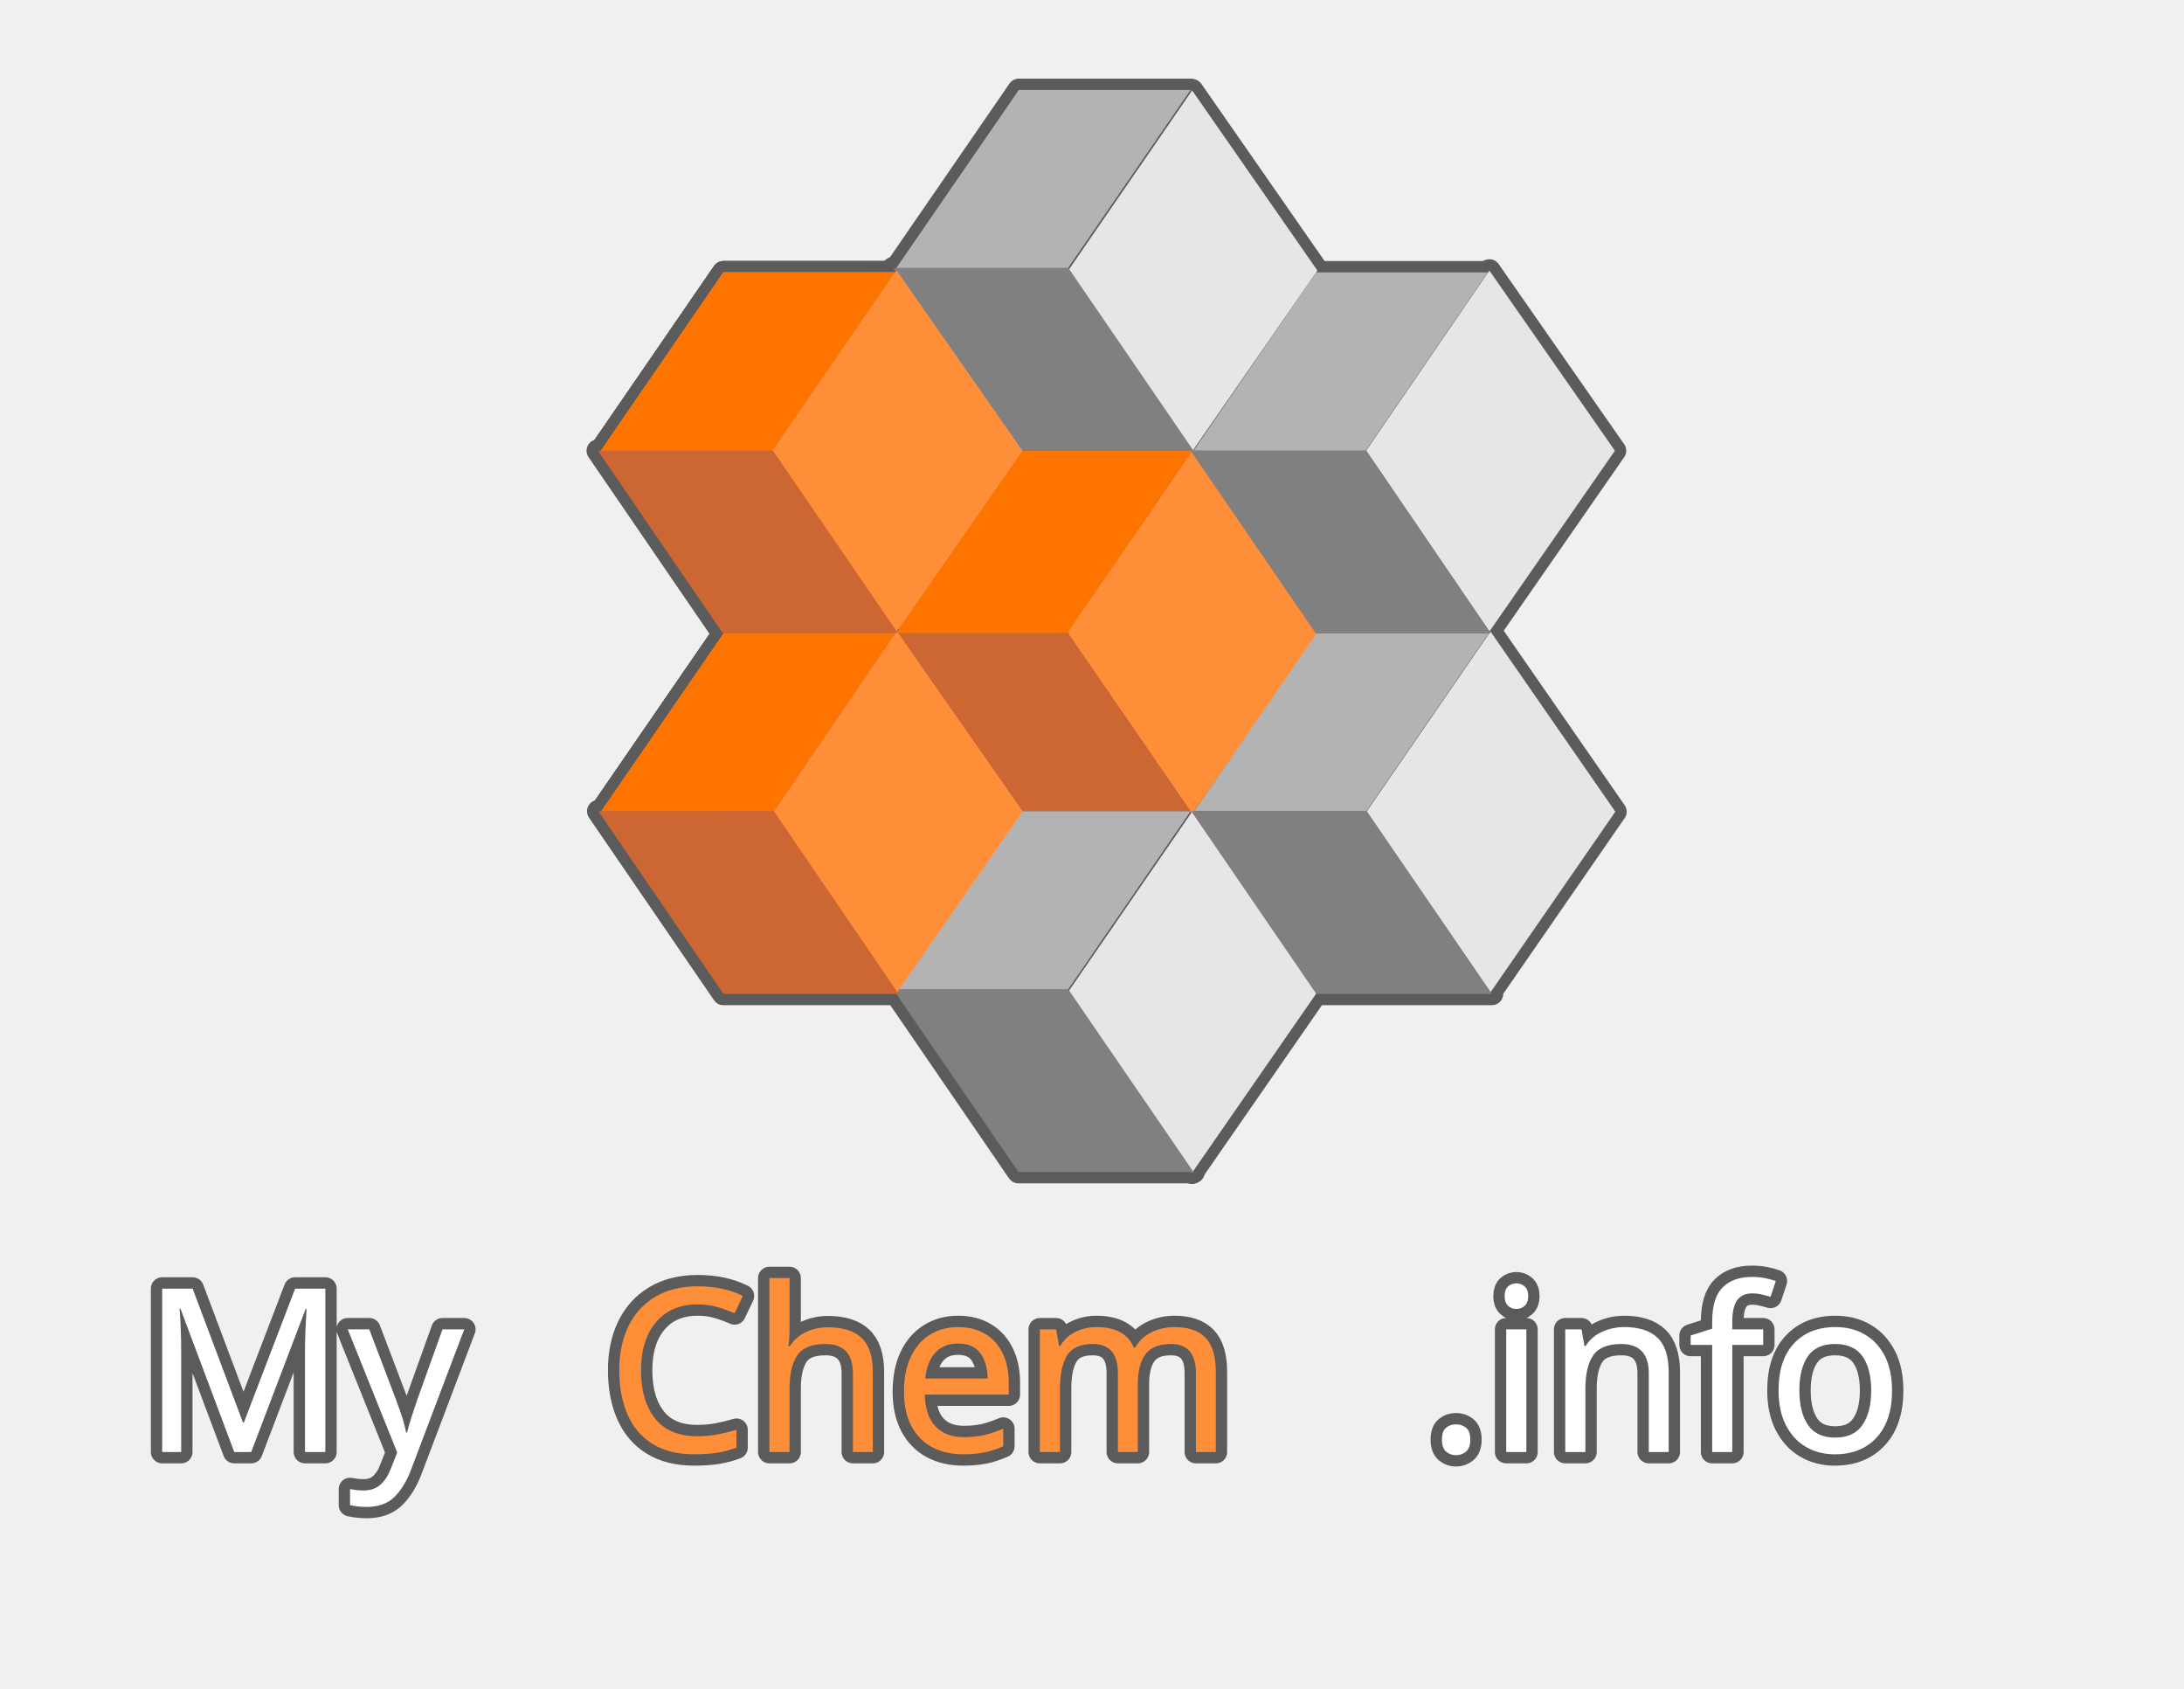
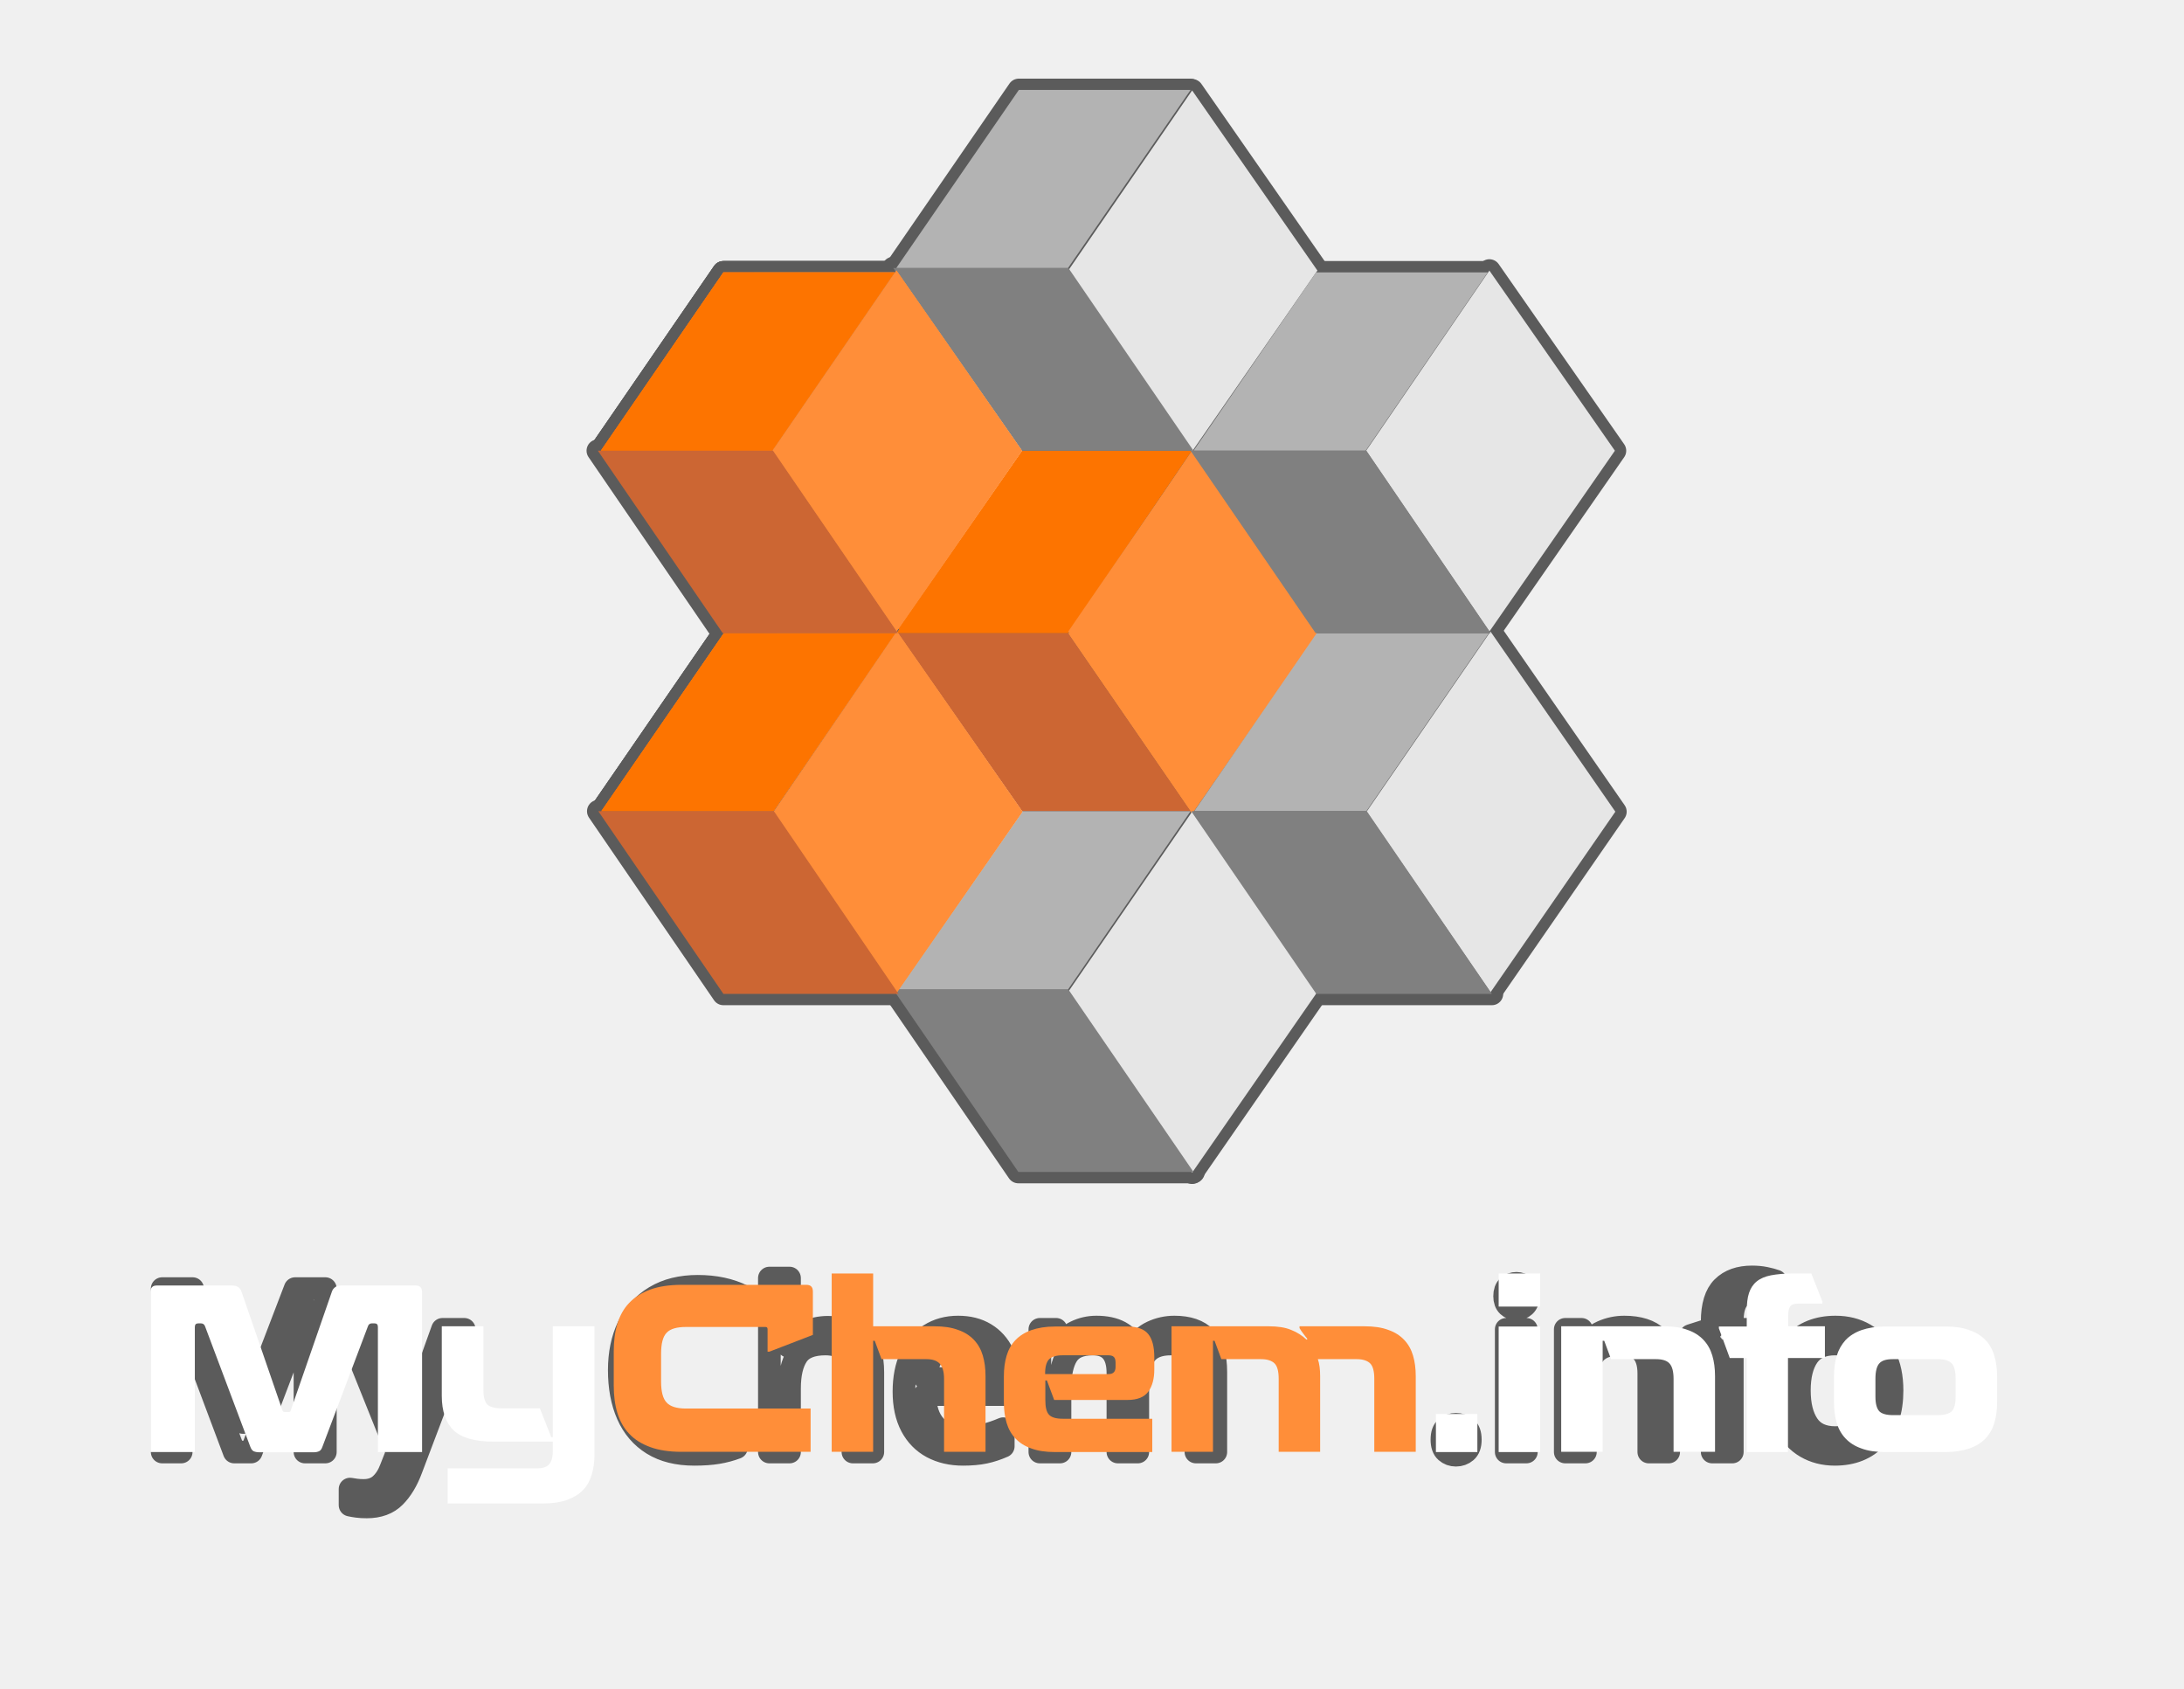
<svg xmlns="http://www.w3.org/2000/svg" version="1.1" id="Layer_1" x="0px" y="0px" viewBox="0 0 964 745" style="enable-background:new 0 0 964 745;" xml:space="preserve">
  <style type="text/css">
	.st0{fill:none;}
	.st1{fill:none;stroke:#5B5B5B;stroke-width:10;stroke-linejoin:round;}
	.st2{font-family:'RechargeRg-Bold';}
	.st3{font-size:101px;}
- 	.st4{fill:#FFFFFF;}
- 	.st5{fill:#FF8E39;}
- 	.st6{fill:url(#SVGID_1_);}
- 	.st7{fill:url(#SVGID_2_);}
- 	.st8{fill:#FD7400;}
- 	.st9{fill:url(#SVGID_3_);}
- 	.st10{fill:#CC6633;}
- 	.st11{fill:#B3B3B3;}
- 	.st12{fill:#E6E6E6;}
- 	.st13{fill:#808080;}
- 	.st14{fill:url(#SVGID_4_);}
- 	.st15{fill:url(#SVGID_5_);}
- 	.st16{fill:url(#SVGID_6_);}
- 	.st17{fill:url(#SVGID_7_);}
- 	.st18{fill:url(#SVGID_8_);}
- 	.st19{fill:url(#SVGID_9_);}
+ 	.st4{enable-background:new    ;}
+ 	.st5{fill:#FFFFFF;}
+ 	.st6{fill:#FF8E39;}
+ 	.st7{fill:url(#SVGID_1_);}
+ 	.st8{fill:url(#SVGID_2_);}
+ 	.st9{fill:#FD7400;}
+ 	.st10{fill:url(#SVGID_3_);}
+ 	.st11{fill:#CC6633;}
+ 	.st12{fill:#B3B3B3;}
+ 	.st13{fill:#E6E6E6;}
+ 	.st14{fill:#808080;}
+ 	.st15{fill:url(#SVGID_4_);}
+ 	.st16{fill:url(#SVGID_5_);}
+ 	.st17{fill:url(#SVGID_6_);}
+ 	.st18{fill:url(#SVGID_7_);}
+ 	.st19{fill:url(#SVGID_8_);}
+ 	.st20{fill:url(#SVGID_9_);}
</style>
  <rect x="61.8" y="562" class="st0" width="841.2" height="119" />
  <g>
    <text transform="matrix(1 0 0 1 61.7878 640.7798)" class="st1 st2 st3">My</text>
    <text transform="matrix(1 0 0 1 267.1878 640.7798)" class="st1 st2 st3">Chem</text>
    <text transform="matrix(1 0 0 1 629.1878 640.7798)" class="st1 st2 st3">.info</text>
  </g>
  <g>
-     <text transform="matrix(1 0 0 1 61.7878 640.7798)" class="st4 st2 st3">My</text>
-     <text transform="matrix(1 0 0 1 267.1878 640.7798)" class="st5 st2 st3">Chem</text>
-     <text transform="matrix(1 0 0 1 629.1878 640.7798)" class="st4 st2 st3">.info</text>
+     <g class="st4">
+       <path class="st5" d="M166.8,640.8v-55.2c0-1.1-0.5-1.6-1.5-1.6h-1.1c-0.9,0-1.5,0.4-1.8,1.3l-20.1,53.2c-0.3,0.9-0.8,1.6-1.4,1.9    c-0.6,0.3-1.4,0.5-2.5,0.5h-23.9c-1.1,0-2-0.2-2.6-0.5c-0.6-0.3-1-0.9-1.4-1.9l-20-53.2c-0.3-0.9-1-1.3-1.9-1.3h-1    c-1.1,0-1.6,0.5-1.6,1.6v55.2H66.4v-70.5c0-2,0.9-3,2.8-3h33.2c2.2,0,3.6,0.9,4.2,2.7l18.1,52.5c0.1,0.4,0.4,0.6,1,0.6h1.8    c0.4,0,0.7-0.2,0.8-0.6l18.2-52.5c0.3-0.9,0.8-1.5,1.5-2c0.6-0.5,1.5-0.7,2.7-0.7h32.8c1.9,0,2.8,1,2.8,3v70.5H166.8z" />
+       <path class="st5" d="M243.3,634.2h0.7v-48.9h18.4v56.6c0,3.2-0.4,6.2-1.2,8.8c-0.8,2.7-2,4.9-3.8,6.8c-1.8,1.9-4.1,3.3-7,4.4    c-2.9,1-6.5,1.6-10.7,1.6h-42.1v-15.5h39.3c2.6,0,4.5-0.6,5.5-1.8c1-1.2,1.6-3,1.6-5.6v-4.4h-26.2c-8.3,0-14.1-1.7-17.6-5    c-3.4-3.3-5.2-8.4-5.2-15.2v-30.7h18.4v28.3c0,3,0.6,5.1,1.7,6.2c1.1,1.1,3.2,1.7,6.1,1.7h17.1L243.3,634.2z" />
+     </g>
+     <g class="st4">
+       <path class="st6" d="M339.6,596.5h-0.8v-9.9c0-0.7-0.3-1-0.9-1h-35.1c-4,0-6.9,0.8-8.5,2.5c-1.7,1.7-2.5,4.8-2.5,9.3v12.3    c0,4.4,0.8,7.5,2.4,9.2c1.6,1.8,4.5,2.7,8.6,2.7h55v19.1h-56.9c-5.5,0-10.1-0.7-13.9-2.1c-3.8-1.4-6.9-3.3-9.3-5.9    c-2.4-2.5-4.1-5.6-5.2-9.2c-1.1-3.6-1.6-7.6-1.6-12.1v-15.1c0-4.4,0.5-8.5,1.6-12.1c1.1-3.6,2.8-6.7,5.2-9.2    c2.4-2.5,5.5-4.5,9.3-5.9c3.8-1.4,8.5-2.1,13.9-2.1h55c2,0,2.9,1,2.9,3v19.1L339.6,596.5z" />
+       <path class="st6" d="M367.1,562h18.3v23.3h27c4.1,0,7.6,0.5,10.5,1.6c2.9,1,5.2,2.5,7,4.4c1.8,1.9,3.1,4.2,3.9,6.9    c0.8,2.7,1.2,5.7,1.2,9.1v33.4h-18.3v-32.2c0-3.2-0.7-5.5-2-6.8c-1.3-1.3-3.2-1.9-5.8-1.9h-19.8l-3-8.1h-0.7v49h-18.3V562z" />
+       <path class="st6" d="M462.1,609.2h-0.7v8.6c0,3.2,0.5,5.3,1.6,6.5c1.1,1.2,3.1,1.8,6.1,1.8h39.5v14.7h-42.9    c-4.1,0-7.6-0.5-10.5-1.6c-2.9-1-5.2-2.5-7-4.4c-1.8-1.9-3.1-4.2-3.9-6.9c-0.8-2.7-1.2-5.7-1.2-9.1v-11.4c0-3.4,0.4-6.4,1.2-9.1    c0.8-2.7,2.1-5,3.9-6.9c1.8-1.9,4.2-3.4,7-4.4c2.9-1,6.3-1.6,10.5-1.6h32c4.2,0,7.3,1.1,9.1,3.3c1.8,2.2,2.7,5.6,2.7,10.3v5.4    c0,4.1-0.9,7.4-2.7,9.8c-1.8,2.4-4.8,3.6-9.1,3.6h-32.4L462.1,609.2z M461.4,606.4h27.9c2.1,0,3.1-1.1,3.1-3.2v-2    c0-1.1-0.3-2-0.8-2.4c-0.5-0.5-1.3-0.7-2.4-0.7h-20.2c-2.8,0-4.8,0.6-6,1.8c-1.1,1.2-1.7,3.3-1.7,6.3V606.4z" />
+       <path class="st6" d="M573.7,585.3h28.6c4.1,0,7.6,0.5,10.5,1.6c2.9,1,5.2,2.5,7,4.4c1.8,1.9,3.1,4.2,3.9,6.9    c0.8,2.7,1.2,5.7,1.2,9.1v33.4h-18.3v-32.3c0-3.2-0.6-5.5-1.8-6.7s-3.2-1.9-5.9-1.9h-17.2c0.7,2.1,1,4.6,1,7.5v33.4h-18.3v-32.3    c0-3.2-0.6-5.5-1.8-6.7c-1.2-1.2-3.2-1.9-5.9-1.9h-17.6l-3-8.1h-0.7v49h-18.3v-55.4h42.9c4,0,7.3,0.5,9.9,1.6    c2.6,1,4.9,2.5,6.8,4.3l0.4-0.3c-0.6-0.7-1.2-1.5-1.8-2.3c-0.6-0.8-1.2-1.6-1.7-2.5V585.3z" />
+     </g>
+     <g class="st4">
+       <path class="st5" d="M633.8,640.8V624h18.3v16.8H633.8z" />
+       <path class="st5" d="M661.5,576.6V562h18.3v14.6H661.5z M661.5,640.8v-55.4h18.3v55.4H661.5z" />
+       <path class="st5" d="M689.2,585.3h45.2c4.1,0,7.6,0.5,10.5,1.6c2.9,1,5.2,2.5,7,4.4c1.8,1.9,3.1,4.2,3.9,6.9    c0.8,2.7,1.2,5.7,1.2,9.1v33.4h-18.3v-32.2c0-3.2-0.6-5.5-1.8-6.8c-1.2-1.3-3.2-1.9-6-1.9h-19.8l-3-8.1h-0.7v49h-18.3V585.3z" />
+       <path class="st5" d="M805.4,599.3h-16.2v41.5H771v-41.5h-7.5l-4.8-13.1v-0.8H771v-6.7c0-3.3,0.3-6,1-8.1c0.7-2.1,1.8-3.8,3.4-5.1    c1.6-1.3,3.7-2.2,6.3-2.7c2.6-0.5,5.8-0.8,9.6-0.8h8.2l4.9,12.4v0.9h-10.7c-1.8,0-2.9,0.4-3.5,1.2c-0.6,0.8-0.9,2.1-0.9,3.9v4.9    h16.2V599.3z" />
+       <path class="st5" d="M881.5,618.8c0,3.4-0.4,6.4-1.2,9.1c-0.8,2.7-2.1,5-3.9,6.9c-1.8,1.9-4.2,3.4-7.1,4.4    c-2.9,1-6.4,1.6-10.5,1.6h-26.7c-4.1,0-7.6-0.5-10.5-1.6c-2.9-1-5.2-2.5-7-4.4c-1.8-1.9-3.1-4.2-3.9-6.9c-0.8-2.7-1.2-5.7-1.2-9.1    v-11.4c0-3.3,0.4-6.3,1.2-9c0.8-2.7,2.1-5,3.9-7c1.8-1.9,4.2-3.4,7-4.4c2.9-1,6.3-1.6,10.5-1.6h26.7c4.1,0,7.6,0.5,10.5,1.6    c2.9,1,5.3,2.5,7.1,4.4c1.8,1.9,3.1,4.2,3.9,7c0.8,2.7,1.2,5.7,1.2,9V618.8z M855.4,624.5c2.9,0,4.9-0.6,6.1-1.7    c1.1-1.1,1.7-3.3,1.7-6.5v-7.8c0-3.4-0.6-5.7-1.8-6.9c-1.2-1.2-3.2-1.8-6-1.8h-19.9c-2.9,0-4.9,0.6-6,1.9    c-1.1,1.2-1.7,3.5-1.7,6.8v7.8c0,3.2,0.6,5.3,1.7,6.5c1.1,1.1,3.1,1.7,6,1.7H855.4z" />
+     </g>
  </g>
  <g>
    <g>
      <g>
        <g>
          <g>
            <polygon class="st1" points="525.5,198.9 471.4,277.5 395.6,277.5 449.7,198.9      " />
          </g>
          <g>
            <polygon class="st1" points="525.5,198.9 471.4,277.5 395.6,277.5 449.7,198.9      " />
          </g>
          <g>
            <polygon class="st1" points="526,199 471.4,279.5 395.6,279.5 451,199      " />
          </g>
        </g>
        <g>
          <g>
            <polygon class="st1" points="526.2,199.2 581.5,278.7 526.2,358.2 471.5,278.7      " />
          </g>
          <g>
            <polygon class="st1" points="526.2,199.2 581.5,278.7 526.2,358.2 471.5,278.7      " />
          </g>
          <g>
            <polygon class="st1" points="526,199 581.5,279.7 526.2,359.2 471.5,279.7      " />
          </g>
        </g>
        <g>
          <polygon class="st1" points="471.4,279.4 525.5,358 449.7,358 395.6,279.4     " />
        </g>
      </g>
      <g>
        <g>
          <polygon class="st1" points="525.5,39.7 471.4,118.3 395.6,118.3 449.7,39.7     " />
        </g>
        <g>
          <polygon class="st1" points="526.2,39.9 581.5,119.4 526.2,199.2 471.5,119.4     " />
        </g>
        <g>
          <polygon class="st1" points="471.6,118.3 526.8,198.9 449.5,198.9 394.3,118.3     " />
        </g>
      </g>
      <g>
        <g>
          <polygon class="st1" points="525.5,358 471.4,436.7 395.6,436.7 449.7,358     " />
        </g>
        <g>
          <polygon class="st1" points="526.2,358.2 581.5,437.7 526.2,517.5 471.5,437.7     " />
        </g>
        <g>
          <polygon class="st1" points="471.6,436.7 526.8,517.2 449.5,517.2 394.3,436.7     " />
        </g>
      </g>
      <g>
        <g>
          <polygon class="st1" points="657.2,279.4 603.1,358 527.1,358 581.2,279.4     " />
        </g>
        <g>
          <polygon class="st1" points="657.9,278.7 713,358.2 657.9,437.9 603.2,358.2     " />
        </g>
        <g>
          <polygon class="st1" points="603.3,358 658.5,438.6 581,438.6 525.8,358     " />
        </g>
      </g>
      <g>
        <g>
          <polygon class="st1" points="656.7,120.2 602.8,198.9 526.8,198.9 580.9,120.2     " />
        </g>
        <g>
          <polygon class="st1" points="657.4,119.4 712.8,198.9 657.4,278.7 603,198.9     " />
        </g>
        <g>
          <polygon class="st1" points="603.1,198.9 658,279.4 580.7,279.4 525.5,198.9     " />
        </g>
      </g>
      <g>
        <g>
          <g>
            <polygon class="st1" points="395.3,279.4 341.4,358 265.4,358 319.5,279.4      " />
          </g>
          <g>
            <polygon class="st1" points="395.3,279.4 341.4,358 265.4,358 319.5,279.4      " />
          </g>
          <g>
            <polygon class="st1" points="395.3,279.4 341.4,358 265.4,358 319.5,279.4      " />
          </g>
        </g>
        <g>
          <g>
            <polygon class="st1" points="395.9,278.7 451.3,358.2 395.9,437.9 341.5,358.2      " />
          </g>
          <g>
            <polygon class="st1" points="395.9,278.7 451.3,358.2 395.9,437.9 341.5,358.2      " />
          </g>
          <g>
            <polygon class="st1" points="395.9,278.7 451.3,358.2 395.9,437.9 341.5,358.2      " />
          </g>
        </g>
        <g>
          <polygon class="st1" points="341.6,358 396.6,438.6 319.3,438.6 264.1,358     " />
        </g>
      </g>
      <g>
        <g>
          <g>
            <polygon class="st1" points="395,120.2 340.9,198.9 265.2,198.9 319.3,120.2      " />
          </g>
          <g>
            <polygon class="st1" points="395,120.2 340.9,198.9 265.2,198.9 319.3,120.2      " />
          </g>
          <g>
            <polygon class="st1" points="395,120.2 340.9,198.9 265.2,198.9 319.3,120.2      " />
          </g>
        </g>
        <g>
          <g>
            <polygon class="st1" points="395.7,119.4 451.1,198.9 395.7,278.7 341,198.9      " />
          </g>
          <g>
            <polygon class="st1" points="395.7,119.4 451.1,198.9 395.7,278.7 341,198.9      " />
          </g>
          <g>
            <polygon class="st1" points="395.7,119.4 451.1,198.9 395.7,278.7 341,198.9      " />
          </g>
        </g>
        <g>
          <polygon class="st1" points="341.2,198.9 396.3,279.4 319,279.4 263.9,198.9     " />
        </g>
      </g>
    </g>
    <g>
      <g>
        <g>
          <g>
-             <linearGradient id="SVGID_1_" gradientUnits="userSpaceOnUse" x1="-24.4" y1="-42.3" x2="105.5" y2="-42.3" gradientTransform="matrix(1 0 0 1 420 280.5)">
-               <stop offset="0" style="stop-color:#FD7400" />
-               <stop offset="1" style="stop-color:#FF8E39" />
-             </linearGradient>
-             <polygon class="st6" points="525.5,198.9 471.4,277.5 395.6,277.5 449.7,198.9      " />
-           </g>
-           <g>
-             <linearGradient id="SVGID_2_" gradientUnits="userSpaceOnUse" x1="173.6" y1="-46.679" x2="303.5" y2="-46.679" gradientTransform="matrix(1 0 0 1 222 284.8787)">
+             <linearGradient id="SVGID_1_" gradientUnits="userSpaceOnUse" x1="-24.4" y1="788.3" x2="105.5" y2="788.3" gradientTransform="matrix(1 0 0 -1 420 1026.5)">
              <stop offset="0" style="stop-color:#FD7400" />
              <stop offset="1" style="stop-color:#FF8E39" />
            </linearGradient>
            <polygon class="st7" points="525.5,198.9 471.4,277.5 395.6,277.5 449.7,198.9      " />
          </g>
          <g>
-             <polygon class="st8" points="526,199 471.4,279.5 395.6,279.5 451,199      " />
-           </g>
-         </g>
-         <g>
-           <g>
-             <linearGradient id="SVGID_3_" gradientUnits="userSpaceOnUse" x1="51.5" y1="-1.8" x2="161.358" y2="-1.8" gradientTransform="matrix(1 0 0 1 420 280.5)">
+             <linearGradient id="SVGID_2_" gradientUnits="userSpaceOnUse" x1="173.6" y1="792.679" x2="303.5" y2="792.679" gradientTransform="matrix(1 0 0 -1 222 1030.879)">
+               <stop offset="0" style="stop-color:#FD7400" />
+               <stop offset="1" style="stop-color:#FF8E39" />
+             </linearGradient>
+             <polygon class="st8" points="525.5,198.9 471.4,277.5 395.6,277.5 449.7,198.9      " />
+           </g>
+           <g>
+             <polygon class="st9" points="526,199 471.4,279.5 395.6,279.5 451,199      " />
+           </g>
+         </g>
+         <g>
+           <g>
+             <linearGradient id="SVGID_3_" gradientUnits="userSpaceOnUse" x1="51.5" y1="747.8" x2="161.358" y2="747.8" gradientTransform="matrix(1 0 0 -1 420 1026.5)">
              <stop offset="0" style="stop-color:#FF8E39;stop-opacity:0" />
              <stop offset="0.124" style="stop-color:#FF913E;stop-opacity:0.124" />
              <stop offset="0.266" style="stop-color:#FF994C;stop-opacity:0.266" />
              <stop offset="0.418" style="stop-color:#FFA663;stop-opacity:0.418" />
              <stop offset="0.577" style="stop-color:#FFB883;stop-opacity:0.577" />
              <stop offset="0.74" style="stop-color:#FFD0AD;stop-opacity:0.74" />
              <stop offset="0.905" style="stop-color:#FFEDDF;stop-opacity:0.905" />
              <stop offset="1" style="stop-color:#FFFFFF" />
            </linearGradient>
-             <polygon class="st9" points="526.2,199.2 581.5,278.7 526.2,358.2 471.5,278.7      " />
-           </g>
-           <g>
-             <polygon class="st5" points="526.2,199.2 581.5,278.7 526.2,358.2 471.5,278.7      " />
-           </g>
-           <g>
-             <polygon class="st5" points="526,199 581.5,279.7 526.2,359.2 471.5,279.7      " />
-           </g>
-         </g>
-         <g>
-           <polygon class="st10" points="471.4,279.4 525.5,358 449.7,358 395.6,279.4     " />
-         </g>
-       </g>
-       <g>
-         <g>
-           <polygon class="st11" points="525.5,39.7 471.4,118.3 395.6,118.3 449.7,39.7     " />
-         </g>
-         <g>
-           <polygon class="st12" points="526.2,39.9 581.5,119.4 526.2,199.2 471.5,119.4     " />
-         </g>
-         <g>
-           <polygon class="st13" points="471.6,118.3 526.8,198.9 449.5,198.9 394.3,118.3     " />
-         </g>
-       </g>
-       <g>
-         <g>
-           <polygon class="st11" points="525.5,358 471.4,436.7 395.6,436.7 449.7,358     " />
-         </g>
-         <g>
-           <polygon class="st12" points="526.2,358.2 581.5,437.7 526.2,517.5 471.5,437.7     " />
-         </g>
-         <g>
-           <polygon class="st13" points="471.6,436.7 526.8,517.2 449.5,517.2 394.3,436.7     " />
-         </g>
-       </g>
-       <g>
-         <g>
-           <polygon class="st11" points="657.2,279.4 603.1,358 527.1,358 581.2,279.4     " />
-         </g>
-         <g>
-           <polygon class="st12" points="657.9,278.7 713,358.2 657.9,437.9 603.2,358.2     " />
-         </g>
-         <g>
-           <polygon class="st13" points="603.3,358 658.5,438.6 581,438.6 525.8,358     " />
-         </g>
-       </g>
-       <g>
-         <g>
-           <polygon class="st11" points="656.7,120.2 602.8,198.9 526.8,198.9 580.9,120.2     " />
-         </g>
-         <g>
-           <polygon class="st12" points="657.4,119.4 712.8,198.9 657.4,278.7 603,198.9     " />
-         </g>
-         <g>
-           <polygon class="st13" points="603.1,198.9 658,279.4 580.7,279.4 525.5,198.9     " />
-         </g>
-       </g>
-       <g>
-         <g>
-           <g>
-             <linearGradient id="SVGID_4_" gradientUnits="userSpaceOnUse" x1="-154.6" y1="38.2" x2="-24.7" y2="38.2" gradientTransform="matrix(1 0 0 1 420 280.5)">
-               <stop offset="0" style="stop-color:#FD7400" />
-               <stop offset="1" style="stop-color:#FF8E39" />
-             </linearGradient>
-             <polygon class="st14" points="395.3,279.4 341.4,358 265.4,358 319.5,279.4      " />
-           </g>
-           <g>
-             <linearGradient id="SVGID_5_" gradientUnits="userSpaceOnUse" x1="43.4" y1="33.821" x2="173.3" y2="33.821" gradientTransform="matrix(1 0 0 1 222 284.8787)">
+             <polygon class="st10" points="526.2,199.2 581.5,278.7 526.2,358.2 471.5,278.7      " />
+           </g>
+           <g>
+             <polygon class="st6" points="526.2,199.2 581.5,278.7 526.2,358.2 471.5,278.7      " />
+           </g>
+           <g>
+             <polygon class="st6" points="526,199 581.5,279.7 526.2,359.2 471.5,279.7      " />
+           </g>
+         </g>
+         <g>
+           <polygon class="st11" points="471.4,279.4 525.5,358 449.7,358 395.6,279.4     " />
+         </g>
+       </g>
+       <g>
+         <g>
+           <polygon class="st12" points="525.5,39.7 471.4,118.3 395.6,118.3 449.7,39.7     " />
+         </g>
+         <g>
+           <polygon class="st13" points="526.2,39.9 581.5,119.4 526.2,199.2 471.5,119.4     " />
+         </g>
+         <g>
+           <polygon class="st14" points="471.6,118.3 526.8,198.9 449.5,198.9 394.3,118.3     " />
+         </g>
+       </g>
+       <g>
+         <g>
+           <polygon class="st12" points="525.5,358 471.4,436.7 395.6,436.7 449.7,358     " />
+         </g>
+         <g>
+           <polygon class="st13" points="526.2,358.2 581.5,437.7 526.2,517.5 471.5,437.7     " />
+         </g>
+         <g>
+           <polygon class="st14" points="471.6,436.7 526.8,517.2 449.5,517.2 394.3,436.7     " />
+         </g>
+       </g>
+       <g>
+         <g>
+           <polygon class="st12" points="657.2,279.4 603.1,358 527.1,358 581.2,279.4     " />
+         </g>
+         <g>
+           <polygon class="st13" points="657.9,278.7 713,358.2 657.9,437.9 603.2,358.2     " />
+         </g>
+         <g>
+           <polygon class="st14" points="603.3,358 658.5,438.6 581,438.6 525.8,358     " />
+         </g>
+       </g>
+       <g>
+         <g>
+           <polygon class="st12" points="656.7,120.2 602.8,198.9 526.8,198.9 580.9,120.2     " />
+         </g>
+         <g>
+           <polygon class="st13" points="657.4,119.4 712.8,198.9 657.4,278.7 603,198.9     " />
+         </g>
+         <g>
+           <polygon class="st14" points="603.1,198.9 658,279.4 580.7,279.4 525.5,198.9     " />
+         </g>
+       </g>
+       <g>
+         <g>
+           <g>
+             <linearGradient id="SVGID_4_" gradientUnits="userSpaceOnUse" x1="-154.6" y1="707.8" x2="-24.7" y2="707.8" gradientTransform="matrix(1 0 0 -1 420 1026.5)">
              <stop offset="0" style="stop-color:#FD7400" />
              <stop offset="1" style="stop-color:#FF8E39" />
            </linearGradient>
            <polygon class="st15" points="395.3,279.4 341.4,358 265.4,358 319.5,279.4      " />
          </g>
          <g>
-             <polygon class="st8" points="395.3,279.4 341.4,358 265.4,358 319.5,279.4      " />
-           </g>
-         </g>
-         <g>
-           <g>
-             <linearGradient id="SVGID_6_" gradientUnits="userSpaceOnUse" x1="-78.5" y1="77.8" x2="31.3" y2="77.8" gradientTransform="matrix(1 0 0 1 420 280.5)">
+             <linearGradient id="SVGID_5_" gradientUnits="userSpaceOnUse" x1="43.4" y1="712.179" x2="173.3" y2="712.179" gradientTransform="matrix(1 0 0 -1 222 1030.879)">
+               <stop offset="0" style="stop-color:#FD7400" />
+               <stop offset="1" style="stop-color:#FF8E39" />
+             </linearGradient>
+             <polygon class="st16" points="395.3,279.4 341.4,358 265.4,358 319.5,279.4      " />
+           </g>
+           <g>
+             <polygon class="st9" points="395.3,279.4 341.4,358 265.4,358 319.5,279.4      " />
+           </g>
+         </g>
+         <g>
+           <g>
+             <linearGradient id="SVGID_6_" gradientUnits="userSpaceOnUse" x1="-78.5" y1="668.2" x2="31.3" y2="668.2" gradientTransform="matrix(1 0 0 -1 420 1026.5)">
              <stop offset="0" style="stop-color:#FF8E39;stop-opacity:0" />
              <stop offset="0.124" style="stop-color:#FF913E;stop-opacity:0.124" />
              <stop offset="0.266" style="stop-color:#FF994C;stop-opacity:0.266" />
              <stop offset="0.418" style="stop-color:#FFA663;stop-opacity:0.418" />
              <stop offset="0.577" style="stop-color:#FFB883;stop-opacity:0.577" />
              <stop offset="0.74" style="stop-color:#FFD0AD;stop-opacity:0.74" />
              <stop offset="0.905" style="stop-color:#FFEDDF;stop-opacity:0.905" />
              <stop offset="1" style="stop-color:#FFFFFF" />
            </linearGradient>
-             <polygon class="st16" points="395.9,278.7 451.3,358.2 395.9,437.9 341.5,358.2      " />
-           </g>
-           <g>
-             <polygon class="st5" points="395.9,278.7 451.3,358.2 395.9,437.9 341.5,358.2      " />
-           </g>
-           <g>
-             <polygon class="st5" points="395.9,278.7 451.3,358.2 395.9,437.9 341.5,358.2      " />
-           </g>
-         </g>
-         <g>
-           <polygon class="st10" points="341.6,358 396.6,438.6 319.3,438.6 264.1,358     " />
-         </g>
-       </g>
-       <g>
-         <g>
-           <g>
-             <linearGradient id="SVGID_7_" gradientUnits="userSpaceOnUse" x1="-154.8" y1="-120.95" x2="-25" y2="-120.95" gradientTransform="matrix(1 0 0 1 420 280.5)">
-               <stop offset="0" style="stop-color:#FD7400" />
-               <stop offset="1" style="stop-color:#FF8E39" />
-             </linearGradient>
-             <polygon class="st17" points="395,120.2 340.9,198.9 265.2,198.9 319.3,120.2      " />
-           </g>
-           <g>
-             <linearGradient id="SVGID_8_" gradientUnits="userSpaceOnUse" x1="43.2" y1="-125.329" x2="173" y2="-125.329" gradientTransform="matrix(1 0 0 1 222 284.8787)">
+             <polygon class="st17" points="395.9,278.7 451.3,358.2 395.9,437.9 341.5,358.2      " />
+           </g>
+           <g>
+             <polygon class="st6" points="395.9,278.7 451.3,358.2 395.9,437.9 341.5,358.2      " />
+           </g>
+           <g>
+             <polygon class="st6" points="395.9,278.7 451.3,358.2 395.9,437.9 341.5,358.2      " />
+           </g>
+         </g>
+         <g>
+           <polygon class="st11" points="341.6,358 396.6,438.6 319.3,438.6 264.1,358     " />
+         </g>
+       </g>
+       <g>
+         <g>
+           <g>
+             <linearGradient id="SVGID_7_" gradientUnits="userSpaceOnUse" x1="-154.8" y1="866.95" x2="-25" y2="866.95" gradientTransform="matrix(1 0 0 -1 420 1026.5)">
              <stop offset="0" style="stop-color:#FD7400" />
              <stop offset="1" style="stop-color:#FF8E39" />
            </linearGradient>
            <polygon class="st18" points="395,120.2 340.9,198.9 265.2,198.9 319.3,120.2      " />
          </g>
          <g>
-             <polygon class="st8" points="395,120.2 340.9,198.9 265.2,198.9 319.3,120.2      " />
-           </g>
-         </g>
-         <g>
-           <g>
-             <linearGradient id="SVGID_9_" gradientUnits="userSpaceOnUse" x1="-79" y1="-81.45" x2="30.858" y2="-81.45" gradientTransform="matrix(1 0 0 1 420 280.5)">
+             <linearGradient id="SVGID_8_" gradientUnits="userSpaceOnUse" x1="43.2" y1="871.329" x2="173" y2="871.329" gradientTransform="matrix(1 0 0 -1 222 1030.879)">
+               <stop offset="0" style="stop-color:#FD7400" />
+               <stop offset="1" style="stop-color:#FF8E39" />
+             </linearGradient>
+             <polygon class="st19" points="395,120.2 340.9,198.9 265.2,198.9 319.3,120.2      " />
+           </g>
+           <g>
+             <polygon class="st9" points="395,120.2 340.9,198.9 265.2,198.9 319.3,120.2      " />
+           </g>
+         </g>
+         <g>
+           <g>
+             <linearGradient id="SVGID_9_" gradientUnits="userSpaceOnUse" x1="-79" y1="827.45" x2="30.858" y2="827.45" gradientTransform="matrix(1 0 0 -1 420 1026.5)">
              <stop offset="0" style="stop-color:#FF8E39;stop-opacity:0" />
              <stop offset="0.124" style="stop-color:#FF913E;stop-opacity:0.124" />
              <stop offset="0.266" style="stop-color:#FF994C;stop-opacity:0.266" />
              <stop offset="0.418" style="stop-color:#FFA663;stop-opacity:0.418" />
              <stop offset="0.577" style="stop-color:#FFB883;stop-opacity:0.577" />
              <stop offset="0.74" style="stop-color:#FFD0AD;stop-opacity:0.74" />
              <stop offset="0.905" style="stop-color:#FFEDDF;stop-opacity:0.905" />
              <stop offset="1" style="stop-color:#FFFFFF" />
            </linearGradient>
-             <polygon class="st19" points="395.7,119.4 451.1,198.9 395.7,278.7 341,198.9      " />
-           </g>
-           <g>
-             <polygon class="st5" points="395.7,119.4 451.1,198.9 395.7,278.7 341,198.9      " />
-           </g>
-           <g>
-             <polygon class="st5" points="395.7,119.4 451.1,198.9 395.7,278.7 341,198.9      " />
-           </g>
-         </g>
-         <g>
-           <polygon class="st10" points="341.2,198.9 396.3,279.4 319,279.4 263.9,198.9     " />
+             <polygon class="st20" points="395.7,119.4 451.1,198.9 395.7,278.7 341,198.9      " />
+           </g>
+           <g>
+             <polygon class="st6" points="395.7,119.4 451.1,198.9 395.7,278.7 341,198.9      " />
+           </g>
+           <g>
+             <polygon class="st6" points="395.7,119.4 451.1,198.9 395.7,278.7 341,198.9      " />
+           </g>
+         </g>
+         <g>
+           <polygon class="st11" points="341.2,198.9 396.3,279.4 319,279.4 263.9,198.9     " />
        </g>
      </g>
    </g>
  </g>
</svg>
